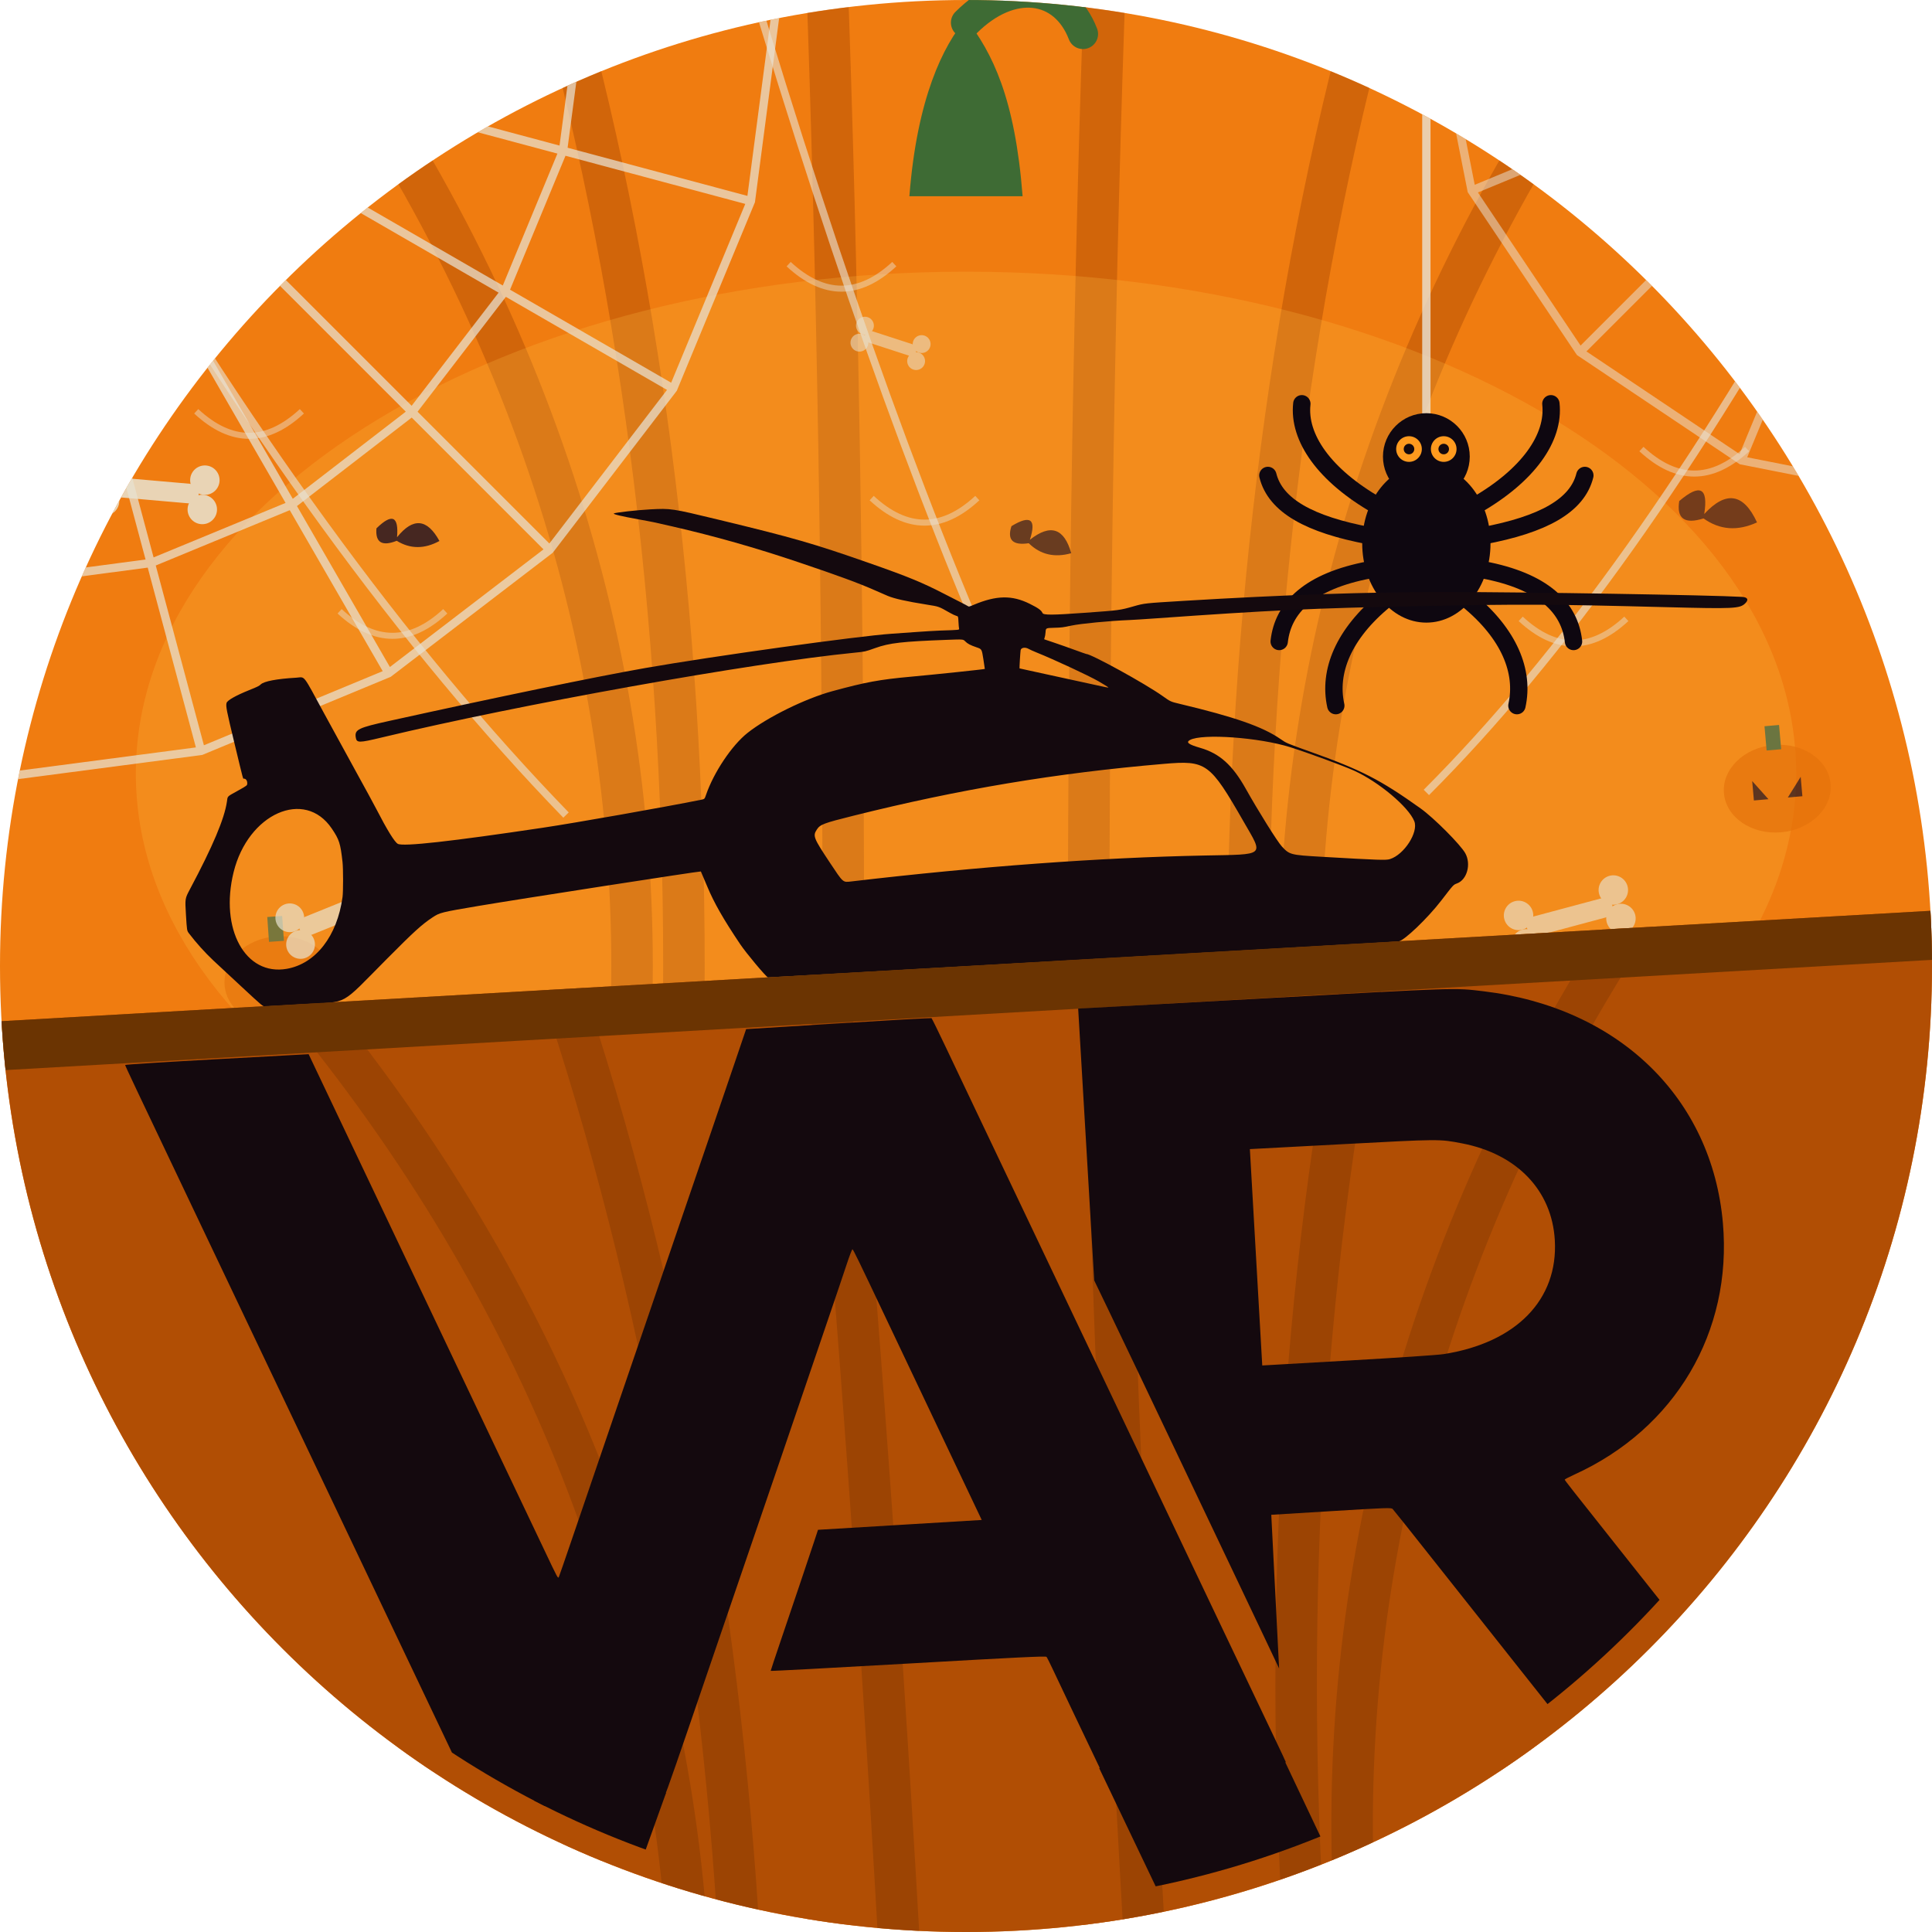
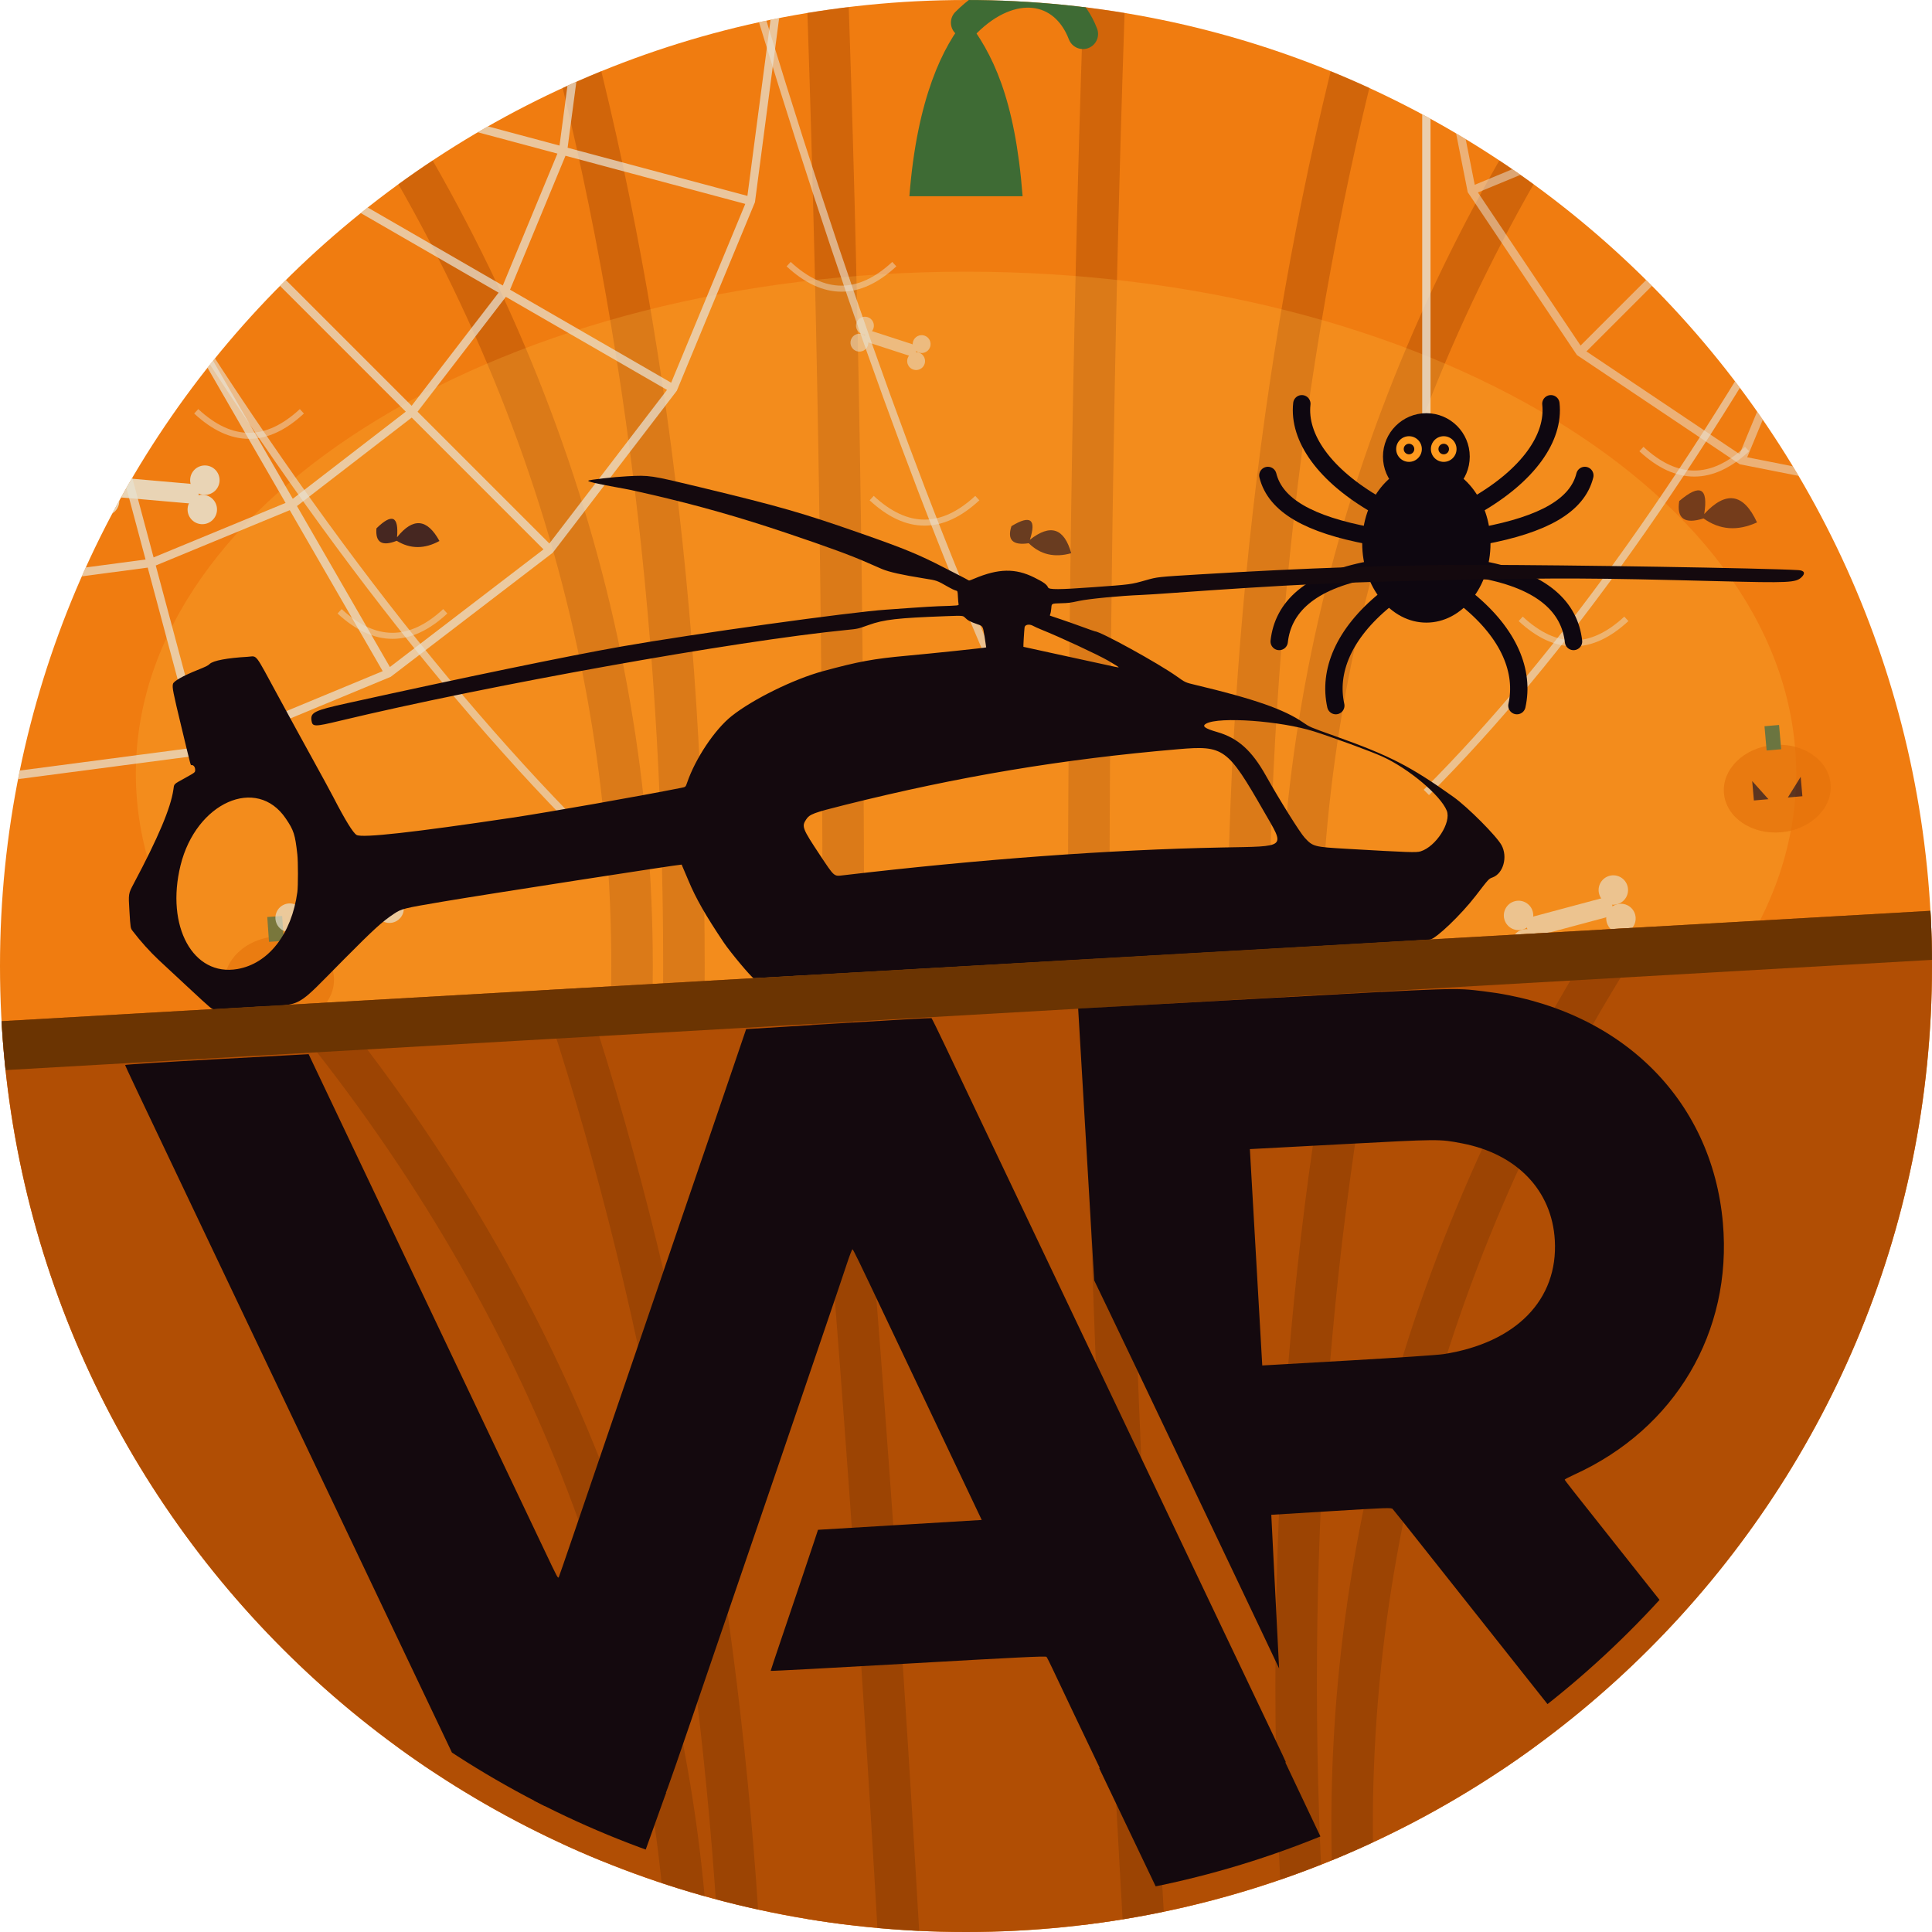
<svg xmlns="http://www.w3.org/2000/svg" viewBox="0 0 512 512" width="512" height="512">
  <defs>
    <clipPath id="h101">
      <circle cx="256" cy="256" r="256" />
    </clipPath>
  </defs>
  <g clip-path="url(#h101)">
    <circle cx="256" cy="256" r="256" fill="#F07C10" />
    <path d="M73,-10 C199,154 199,358 73,522" fill="none" stroke="#B14E04" stroke-width="11" opacity=".5" stroke-linecap="round" />
    <path d="M146,-10 C193,154 193,358 146,522" fill="none" stroke="#B14E04" stroke-width="11" opacity=".5" stroke-linecap="round" />
    <path d="M219,-10 C225,154 225,358 219,522" fill="none" stroke="#B14E04" stroke-width="11" opacity=".5" stroke-linecap="round" />
    <path d="M293,-10 C287,154 287,358 293,522" fill="none" stroke="#B14E04" stroke-width="11" opacity=".5" stroke-linecap="round" />
    <path d="M366,-10 C319,154 319,358 366,522" fill="none" stroke="#B14E04" stroke-width="11" opacity=".5" stroke-linecap="round" />
    <path d="M439,-10 C313,154 313,358 439,522" fill="none" stroke="#B14E04" stroke-width="11" opacity=".5" stroke-linecap="round" />
    <ellipse cx="256" cy="205" rx="220" ry="133" fill="#FFC24A" opacity=".22" />
    <g transform="translate(256,22)">
      <path d="M-15,30 C-13,4 -6,-10 0,-17 C7,-8 13,4 15,30 Z" fill="#3E6B34" />
      <path d="M0,-16 C12,-28 26,-26 31,-13" fill="none" stroke="#3E6B34" stroke-width="8" stroke-linecap="round" />
    </g>
    <defs>
      <clipPath id="o98">
        <rect x="-512" y="-512" width="1536" height="768" transform="rotate(-3.275 256 256)" />
      </clipPath>
    </defs>
    <g clip-path="url(#o98)">
      <g stroke="#E8E2D4" stroke-width="2.2" fill="none" opacity=".72">
        <path d="M0,0 L206.0,0.0 M0,0 L199.0,53.3 M0,0 L178.4,103.0 M0,0 L145.7,145.7 M0,0 L103.0,178.4 M0,0 L53.3,199.0 M0,0 L0.0,206.0 M51.5,0.0 L49.7,13.3 L44.6,25.7 L36.4,36.4 L25.8,44.6 L13.3,49.7 L0.0,51.5 M103.0,0.0 L99.5,26.7 L89.2,51.5 L72.8,72.8 L51.5,89.2 L26.7,99.5 L0.0,103.0 M154.5,0.0 L149.2,40.0 L133.8,77.2 L109.2,109.2 L77.3,133.8 L40.0,149.2 L0.0,154.5 M206.0,0.0 L199.0,53.3 L178.4,103.0 L145.7,145.7 L103.0,178.4 L53.3,199.0 L0.0,206.0" />
      </g>
      <g stroke="#E8E2D4" stroke-width="2.2" fill="none" opacity=".52">
        <path d="M512,0 L512.0,132.0 M512,0 L461.5,122.0 M512,0 L418.7,93.3 M512,0 L390.0,50.5 M512,0 L380.0,0.0 M512.0,44.0 L495.2,40.7 L480.9,31.1 L471.3,16.8 L468.0,0.0 M512.0,88.0 L478.3,81.3 L449.8,62.2 L430.7,33.7 L424.0,0.0 M512.0,132.0 L461.5,122.0 L418.7,93.3 L390.0,50.5 L380.0,0.0" />
      </g>
      <path d="M22,40 Q86,150 150,216" fill="none" stroke="#E8E2D4" stroke-width="2" opacity=".62" />
      <path d="M52,109 Q66,122 80,109" fill="none" stroke="#E8E2D4" stroke-width="1.6" opacity=".45" />
      <path d="M90,162 Q104,175 118,162" fill="none" stroke="#E8E2D4" stroke-width="1.6" opacity=".45" />
      <path d="M198,-8 Q235,116 272,196" fill="none" stroke="#E8E2D4" stroke-width="2" opacity=".62" />
      <path d="M209,70 Q223,83 237,70" fill="none" stroke="#E8E2D4" stroke-width="1.6" opacity=".45" />
      <path d="M231,132 Q245,145 259,132" fill="none" stroke="#E8E2D4" stroke-width="1.6" opacity=".45" />
      <path d="M486,58 Q432,156 378,210" fill="none" stroke="#E8E2D4" stroke-width="2" opacity=".62" />
      <path d="M435,119 Q449,132 463,119" fill="none" stroke="#E8E2D4" stroke-width="1.6" opacity=".45" />
      <path d="M403,164 Q417,177 431,164" fill="none" stroke="#E8E2D4" stroke-width="1.6" opacity=".45" />
      <g transform="translate(236,91) scale(0.79) rotate(18)" opacity="0.55">
        <g fill="#E8E2D0">
          <rect x="-9" y="-2" width="18" height="4" rx="2" />
          <circle cx="-10" cy="-3" r="3" />
          <circle cx="-10" cy="3" r="3" />
          <circle cx="10" cy="-3" r="3" />
          <circle cx="10" cy="3" r="3" />
        </g>
      </g>
      <g transform="translate(476,4) scale(1.06) rotate(6)" opacity="0.57">
        <g fill="#E8E2D0">
          <rect x="-9" y="-2" width="18" height="4" rx="2" />
          <circle cx="-10" cy="-3" r="3" />
          <circle cx="-10" cy="3" r="3" />
          <circle cx="10" cy="-3" r="3" />
          <circle cx="10" cy="3" r="3" />
        </g>
      </g>
      <g transform="translate(74,260) scale(1.32) rotate(-4)" opacity="0.62">
        <ellipse cx="0" cy="0" rx="11" ry="9" fill="#E5720A" />
        <rect x="-1.5" y="-13" width="3" height="5" fill="#2E6B4F" />
        <path d="M-5,-2 l3,4 l-3,0 z M5,-2 l-3,4 l3,0 z" fill="#1A0E22" />
      </g>
      <g transform="translate(41,130) scale(1.30) rotate(5)" opacity="0.86">
        <g fill="#E8E2D0">
          <rect x="-9" y="-2" width="18" height="4" rx="2" />
          <circle cx="-10" cy="-3" r="3" />
          <circle cx="-10" cy="3" r="3" />
          <circle cx="10" cy="-3" r="3" />
          <circle cx="10" cy="3" r="3" />
        </g>
      </g>
      <g transform="translate(416,243) scale(1.30) rotate(-15)" opacity="0.64">
        <g fill="#E8E2D0">
          <rect x="-9" y="-2" width="18" height="4" rx="2" />
          <circle cx="-10" cy="-3" r="3" />
          <circle cx="-10" cy="3" r="3" />
          <circle cx="10" cy="-3" r="3" />
          <circle cx="10" cy="3" r="3" />
        </g>
      </g>
      <g transform="translate(471,209) scale(1.29) rotate(-5)" opacity="0.69">
        <ellipse cx="0" cy="0" rx="11" ry="9" fill="#E5720A" />
        <rect x="-1.5" y="-13" width="3" height="5" fill="#2E6B4F" />
        <path d="M-5,-2 l3,4 l-3,0 z M5,-2 l-3,4 l3,0 z" fill="#1A0E22" />
      </g>
      <g transform="translate(90,242) scale(1.27) rotate(-22)" opacity="0.70">
        <g fill="#E8E2D0">
          <rect x="-9" y="-2" width="18" height="4" rx="2" />
          <circle cx="-10" cy="-3" r="3" />
          <circle cx="-10" cy="3" r="3" />
          <circle cx="10" cy="-3" r="3" />
          <circle cx="10" cy="3" r="3" />
        </g>
      </g>
      <g transform="translate(111,141) scale(0.94) rotate(5)" opacity="0.80">
        <path d="M-12,0 q6,-7 6,2 q6,-9 12,0 q-6,4 -12,1 q-6,3 -6,-3 z" fill="#1A0E22" />
      </g>
      <g transform="translate(314,249) scale(1.01) rotate(3)" opacity="0.63">
        <path d="M-12,0 q6,-7 6,2 q6,-9 12,0 q-6,4 -12,1 q-6,3 -6,-3 z" fill="#1A0E22" />
      </g>
      <g transform="translate(279,143) scale(0.96) rotate(18)" opacity="0.64">
        <path d="M-12,0 q6,-7 6,2 q6,-9 12,0 q-6,4 -12,1 q-6,3 -6,-3 z" fill="#1A0E22" />
      </g>
      <g transform="translate(459,135) scale(1.18) rotate(9)" opacity="0.58">
        <path d="M-12,0 q6,-7 6,2 q6,-9 12,0 q-6,4 -12,1 q-6,3 -6,-3 z" fill="#1A0E22" />
      </g>
      <g transform="translate(146,-11) scale(1.26) rotate(-1)" opacity="0.84">
        <path d="M-12,0 q6,-7 6,2 q6,-9 12,0 q-6,4 -12,1 q-6,3 -6,-3 z" fill="#1A0E22" />
      </g>
      <g transform="translate(378,0)">
        <g>
          <line x1="0" y1="0" x2="0" y2="118" stroke="#E8E2D4" stroke-width="2.2" opacity=".8" />
          <g transform="translate(0,140)">
            <ellipse cx="0" cy="4" rx="17" ry="21" fill="#0E0710" />
            <circle cx="0" cy="-19" r="11.5" fill="#0E0710" />
            <g stroke="#0E0710" stroke-width="4.6" stroke-linecap="round" fill="none">
              <path d="M-13,-6 C-27,-14 -34,-24 -33,-33" />
              <path d="M-15,2 C-31,-1 -40,-6 -42,-14" />
              <path d="M-15,11 C-31,14 -38,21 -39,30" />
              <path d="M-11,19 C-22,28 -26,38 -24,47" />
              <path d="M13,-6 C27,-14 34,-24 33,-33" />
              <path d="M15,2 C31,-1 40,-6 42,-14" />
              <path d="M15,11 C31,14 38,21 39,30" />
              <path d="M11,19 C22,28 26,38 24,47" />
            </g>
            <circle cx="-4.6" cy="-21" r="3.4" fill="#FF9A1E" />
            <circle cx="4.6" cy="-21" r="3.4" fill="#FF9A1E" />
            <circle cx="-4.6" cy="-21" r="1.4" fill="#14090E" />
            <circle cx="4.6" cy="-21" r="1.4" fill="#14090E" />
          </g>
        </g>
      </g>
    </g>
    <defs>
      <clipPath id="f99">
        <rect x="-512" y="256" width="1536" height="1024" transform="rotate(-3.275 256 256)" />
      </clipPath>
    </defs>
    <g clip-path="url(#f99)">
      <g transform="rotate(-3.275 256 256)">
        <g transform="translate(0,256)">
          <rect x="-512" y="0" width="1536" height="1024" fill="#B14E04" />
          <path d="M73,-10 C199,154 199,358 73,522" fill="none" stroke="#7E3603" stroke-width="11" opacity=".42" stroke-linecap="round" />
          <path d="M146,-10 C193,154 193,358 146,522" fill="none" stroke="#7E3603" stroke-width="11" opacity=".42" stroke-linecap="round" />
          <path d="M219,-10 C225,154 225,358 219,522" fill="none" stroke="#7E3603" stroke-width="11" opacity=".42" stroke-linecap="round" />
          <path d="M293,-10 C287,154 287,358 293,522" fill="none" stroke="#7E3603" stroke-width="11" opacity=".42" stroke-linecap="round" />
          <path d="M366,-10 C319,154 319,358 366,522" fill="none" stroke="#7E3603" stroke-width="11" opacity=".42" stroke-linecap="round" />
          <path d="M439,-10 C313,154 313,358 439,522" fill="none" stroke="#7E3603" stroke-width="11" opacity=".42" stroke-linecap="round" />
        </g>
      </g>
    </g>
-     <g fill="#14090E" transform="translate(49.00,134.89) scale(0.414)">
+     <g fill="#14090E" transform="translate(34.00,126.11) scale(0.444)">
      <path d="M35.7 305.27C27.86 297.99 20 290.67 18.23 289.02C12.94 284.07 7.26 277.76 2.59 271.63C1.3 269.94 1.3 269.94 0.67 259.67C0.04 249.4 0.04 249.4 3.21 243.43C17.85 215.93 25.31 198.26 26.9 187.33C27.45 183.58 26.65 184.36 34.25 180.13C39.92 176.97 39.91 176.98 39.91 175.49C39.91 173.85 39.02 172.61 37.83 172.6C37.11 172.6 37.81 175.22 31.69 149.81C26.64 128.87 26.11 126.2 26.67 124.15C27.12 122.49 32.62 119.37 41.13 115.95C46.53 113.78 47.49 113.3 48.58 112.26C50.67 110.26 58.97 108.69 71.24 107.99C77.19 107.64 74.98 104.81 89.29 131.15C96.15 143.79 105.73 161.29 110.57 170.04C115.41 178.79 120.75 188.62 122.44 191.88C129.48 205.52 134.23 213.21 136.29 214.34C139.72 216.22 170.18 212.83 229.23 204.01C250.02 200.91 306.75 190.88 330.23 186.17C332.66 185.68 332.66 185.68 333.54 183.12C338.5 168.63 350.1 151.3 360.17 143.32C372.8 133.3 397.13 121.34 414.41 116.63C435.84 110.79 444.66 109.17 464.81 107.34C479.81 105.98 511.76 102.62 512.05 102.38C512.08 102.36 511.65 99.49 511.1 96.01C510.1 89.68 510.1 89.68 506.87 88.58C502.65 87.13 501 86.26 499.45 84.67C498.18 83.37 498.18 83.37 487.88 83.75C459.05 84.82 451.08 85.73 441.9 89.01C435.4 91.33 435.45 91.31 428.8 91.97C362.81 98.45 214.12 125.11 126.21 146.21C111.13 149.83 109.91 149.82 109.35 146.09C108.62 141.18 110.96 140.04 130.7 135.68C199.78 120.43 262.82 107.4 294.63 101.81C336.98 94.36 431.41 81.22 452.54 79.84C455.13 79.67 462.05 79.18 467.91 78.75C473.77 78.33 480.74 77.91 483.41 77.82C496.02 77.41 495.76 77.44 495.55 76.49C495.44 76.03 495.28 74.08 495.18 72.17C495.01 68.69 495.01 68.69 493.75 68.38C493.06 68.2 491.24 67.34 489.71 66.47C482.4 62.32 482.87 62.48 475.05 61.23C461.69 59.09 454.17 57.41 449.82 55.59C448.42 55 444.91 53.47 442.02 52.19C431.61 47.57 418.28 42.66 392.8 34.08C364.87 24.67 339.59 17.5 311.76 11.09C299.95 8.37 299.99 8.38 290.21 6.6C279.38 4.63 274.04 3.36 274.55 2.87C275.14 2.3 289.73 0.65 297.88 0.23C311.16 -0.46 311.55 -0.4 341.15 6.74C389.7 18.46 402.15 22.04 437.97 34.58C462.99 43.33 472.02 47.05 486.52 54.55C489.7 56.2 494.13 58.47 496.36 59.59C498.58 60.72 500.74 61.86 501.14 62.13C501.87 62.62 501.89 62.62 504.82 61.38C519.4 55.23 529.43 55.03 540.79 60.69C546.35 63.46 548.17 64.78 548.98 66.6C549.58 67.97 555.31 67.94 575.92 66.45C598.39 64.83 598.39 64.83 607.34 62.29C614.29 60.32 614.14 60.33 639.56 58.79C703.41 54.93 756.26 53.13 806.36 53.13C858.12 53.13 977.54 55.09 996.82 56.26C1000.43 56.48 1001.17 58.14 998.71 60.49C995.29 63.76 991.43 63.94 948.73 62.85C873.08 60.91 856.08 60.83 788.97 62.17C722.22 63.5 694.67 64.8 620.01 70.11C613.86 70.55 607 70.98 604.77 71.07C591.89 71.59 573.5 73.35 567.47 74.64C561.97 75.82 561.32 75.9 556.36 76.04C551.11 76.19 551.11 76.19 550.94 78.75C550.84 80.16 550.57 81.77 550.34 82.33C550.01 83.11 549.99 83.38 550.24 83.47C550.42 83.53 553.42 84.55 556.9 85.72C560.39 86.9 566.25 88.96 569.93 90.32C573.61 91.67 576.74 92.77 576.89 92.77C580.14 92.77 614.7 111.79 625.81 119.69C630.93 123.34 630.93 123.34 636.87 124.75C672.02 133.12 689.95 139.38 701.29 147.24C705.18 149.93 705.18 149.93 720.24 155.31C752.95 166.98 765.35 173.35 790.99 191.66C799.5 197.73 816.67 214.97 819.64 220.42C823.42 227.36 820.75 237.21 814.42 239.63C811.9 240.59 812.26 240.2 804.25 250.61C795.46 262.02 780.6 276.24 776.87 276.82C775.66 277 373.53 299.94 373.25 299.84C371.87 299.33 359.32 284.34 355.46 278.59C344.66 262.51 338.75 252.16 334.39 241.69C332.21 236.45 330.36 232.1 330.28 232.02C329.97 231.71 213.68 249.73 187.97 254.08C164.08 258.12 163.13 258.35 158.5 261.43C151.54 266.06 146.73 270.44 129.11 288.18C98.73 318.77 105.03 315.29 77.25 316.85C63.91 317.61 52.31 318.29 51.48 318.37C49.96 318.52 49.96 318.52 35.7 305.27ZM65.16 294.35C83.73 291.12 97.51 273.39 100.91 248.38C101.38 244.97 101.37 230.17 100.9 226C99.56 213.99 98.8 211.61 94.02 204.55C76.64 178.83 40.43 194.92 31.18 232.47C22.2 268.91 38.7 298.96 65.16 294.35ZM426.51 238.42C508.82 228.76 585.47 223.14 652.64 221.81C692.24 221.03 690.56 222.48 677.71 200.11C656.08 162.43 653.86 160.82 626.75 163.14C557.73 169.02 495.94 179.34 427.86 196.36C408.78 201.13 406.7 201.91 404.56 205.13C401.84 209.25 402.31 210.47 412.79 226.27C421.54 239.45 421.09 239.05 426.51 238.42ZM771.34 224.12C780.47 221.3 789.76 206.88 786.96 199.86C783.31 190.7 764.16 174.62 748.38 167.48C741.64 164.43 718.63 155.97 707.64 152.51C687.74 146.23 651.12 143.59 643.34 147.88C640.63 149.37 642.43 150.74 649.96 152.91C662.3 156.47 670.56 163.87 679.03 178.98C687.23 193.6 699.29 212.89 702.16 215.99C707.1 221.32 707.66 221.47 727.59 222.62C764.71 224.76 768.81 224.9 771.34 224.12ZM591.15 114.24C591.15 114.08 588 112.11 584.82 110.28C578.3 106.55 556.35 96.34 545.07 91.8C543.08 91 540.82 89.97 540.03 89.52C537.82 88.26 535.19 88.74 534.96 90.44C534.72 92.22 534.14 101.92 534.27 102.04C534.33 102.09 541.55 103.67 550.3 105.55C559.05 107.43 571.61 110.17 578.21 111.63C589.8 114.19 591.15 114.47 591.15 114.24Z" fill-rule="evenodd" />
    </g>
    <g transform="translate(256,256) rotate(-3.275)">
      <rect x="-614.4" y="0" width="1228.8" height="13" fill="#6B3402" />
    </g>
    <g transform="rotate(-3.275 256 256)">
      <defs>
        <clipPath id="wc100">
          <circle cx="256" cy="256" r="249.00" />
        </clipPath>
      </defs>
      <g clip-path="url(#wc100)">
        <g fill="#14090E" transform="translate(32.03,269.00) scale(0.42394)">
          <path d="M195.1 478.09C193.93 477.63 193.3 476.14 173.69 427.85C169.31 417.07 161.96 399.04 157.36 387.77C144.85 357.16 130.53 321.99 124.7 307.6C121.86 300.58 116.25 286.82 112.24 277.02C99.77 246.52 89.4 221.12 84.01 207.84C76.29 188.85 63.1 156.48 36.82 92.04C5.35 14.87 0 1.67 0 1.08C0 0.81 25.85 0.66 57.45 0.74L114.9 0.89L119.73 12.77C122.38 19.3 128.74 34.93 133.87 47.51C145.14 75.16 159.52 110.48 170.14 136.58C174.45 147.19 182.06 165.9 187.05 178.15C196.26 200.76 206.8 226.67 220.74 260.99C224.99 271.44 230.49 284.93 232.96 290.97C235.43 297.02 240.44 309.31 244.09 318.29C251.9 337.51 251.75 337.2 252.42 336.01C252.69 335.53 256.69 325.8 261.33 314.39C269.84 293.41 277.55 274.47 295.12 231.29C300.44 218.23 308.05 199.52 312.04 189.73C318.74 173.26 325.93 155.59 346.48 105.11C350.8 94.49 358.42 75.79 363.41 63.54C368.4 51.29 376.16 32.19 380.66 21.08L388.83 0.89L446.64 0.59C478.44 0.43 504.66 0.45 504.91 0.64C505.16 0.82 508.67 9.11 512.7 19.04C516.73 28.98 524.11 47.13 529.11 59.38C541.84 90.6 555.55 124.24 565.9 149.64C570.75 161.56 578.1 179.6 582.23 189.73C586.36 199.85 593.99 218.56 599.17 231.29C604.36 244.03 612.91 265.01 618.18 277.91C633.59 315.68 644.01 341.24 650.83 358.08C654.35 366.73 659.95 380.49 663.29 388.66C666.63 396.82 673.22 412.99 677.95 424.58C682.68 436.18 689.46 452.8 693.03 461.52C696.6 470.24 699.52 477.52 699.52 477.7C699.52 477.88 673.66 478.03 642.04 478.03L584.56 478.03L581.68 471.05C577.2 460.19 560.23 418.53 557.18 410.93C555.68 407.17 554.19 403.76 553.87 403.36C553.42 402.77 535.39 402.61 467.27 402.61C419.95 402.61 381.24 402.46 381.24 402.26C381.24 402.07 384.56 393.72 388.61 383.71C396.8 363.5 408.21 335.11 412.82 323.49L415.81 315.92L467.08 315.77L518.34 315.62L513.87 304.63C511.41 298.59 505.44 283.89 500.59 271.97C495.75 260.05 487.88 240.68 483.1 228.92C478.32 217.16 470.83 198.72 466.45 187.95C450.59 148.87 447.82 142.25 447.34 142.09C447.07 142 445.2 146.13 443.18 151.28C441.16 156.42 434.67 172.52 428.75 187.05C422.83 201.59 414.81 221.36 410.93 231C407.04 240.63 399.56 259.07 394.3 271.97C376.24 316.27 366.82 339.41 358.64 359.56C345.14 392.83 338.8 408.42 330.37 429.04C311.03 476.38 310.36 477.95 309.1 478.28C307.23 478.79 196.4 478.6 195.1 478.09ZM881.95 474.91C879.81 472 876.03 466.65 856.48 438.84C852.23 432.79 840.49 416.09 830.38 401.72C820.26 387.35 807.21 368.78 801.36 360.45C784.84 336.91 776.14 324.62 775.21 323.48C774.4 322.5 772.01 322.45 736.79 322.59L699.23 322.74L698.93 370.83L698.63 418.92L690.21 398.15C685.57 386.72 677.74 367.49 672.81 355.4C667.87 343.32 660.52 325.28 656.47 315.32C652.42 305.36 644.8 286.65 639.54 273.75C634.28 260.85 625.94 240.41 621.01 228.33C616.08 216.24 608.68 198.2 604.57 188.24L597.09 170.13L596.94 85.03L596.79 -0.07L711.55 0.16C835.48 0.41 832.04 0.32 850.36 3.58C934.1 18.49 989.12 78.21 991.5 156.77C993.56 225.09 954.38 283.51 889.7 308.51C886.35 309.81 883.62 311.05 883.61 311.28C883.61 311.67 888.25 318.33 910.61 350.06C915.44 356.92 922.68 367.21 926.69 372.92C930.71 378.64 938.14 389.19 943.21 396.38C948.28 403.56 955.61 413.98 959.5 419.54C963.39 425.09 972.96 438.72 980.78 449.82C999.57 476.5 1000 477.12 1000 477.61C1000 477.84 973.95 478.03 942.12 478.03C884.24 478.03 884.24 478.03 881.95 474.91ZM812.44 228.62C858.16 224.16 885.99 198.77 885.99 161.52C885.99 130.34 865.44 106.28 831.53 97.74C817.42 94.19 818.24 94.23 756.09 93.98L698.93 93.75L698.93 161.48L698.93 229.22L752.61 229.22C784.27 229.22 808.81 228.97 812.44 228.62Z" fill-rule="evenodd" />
          <path d="M192.83 474.62 L311.60 474.62 L252.04 614.97 L252.04 614.97 ZM582.75 474.62 L697.88 474.62 L780.63 678.62 L666.26 678.62 ZM887.32 474.62 L997.18 474.62 L1138.70 678.62 L1067.96 678.62 Z" />
        </g>
      </g>
    </g>
  </g>
</svg>
